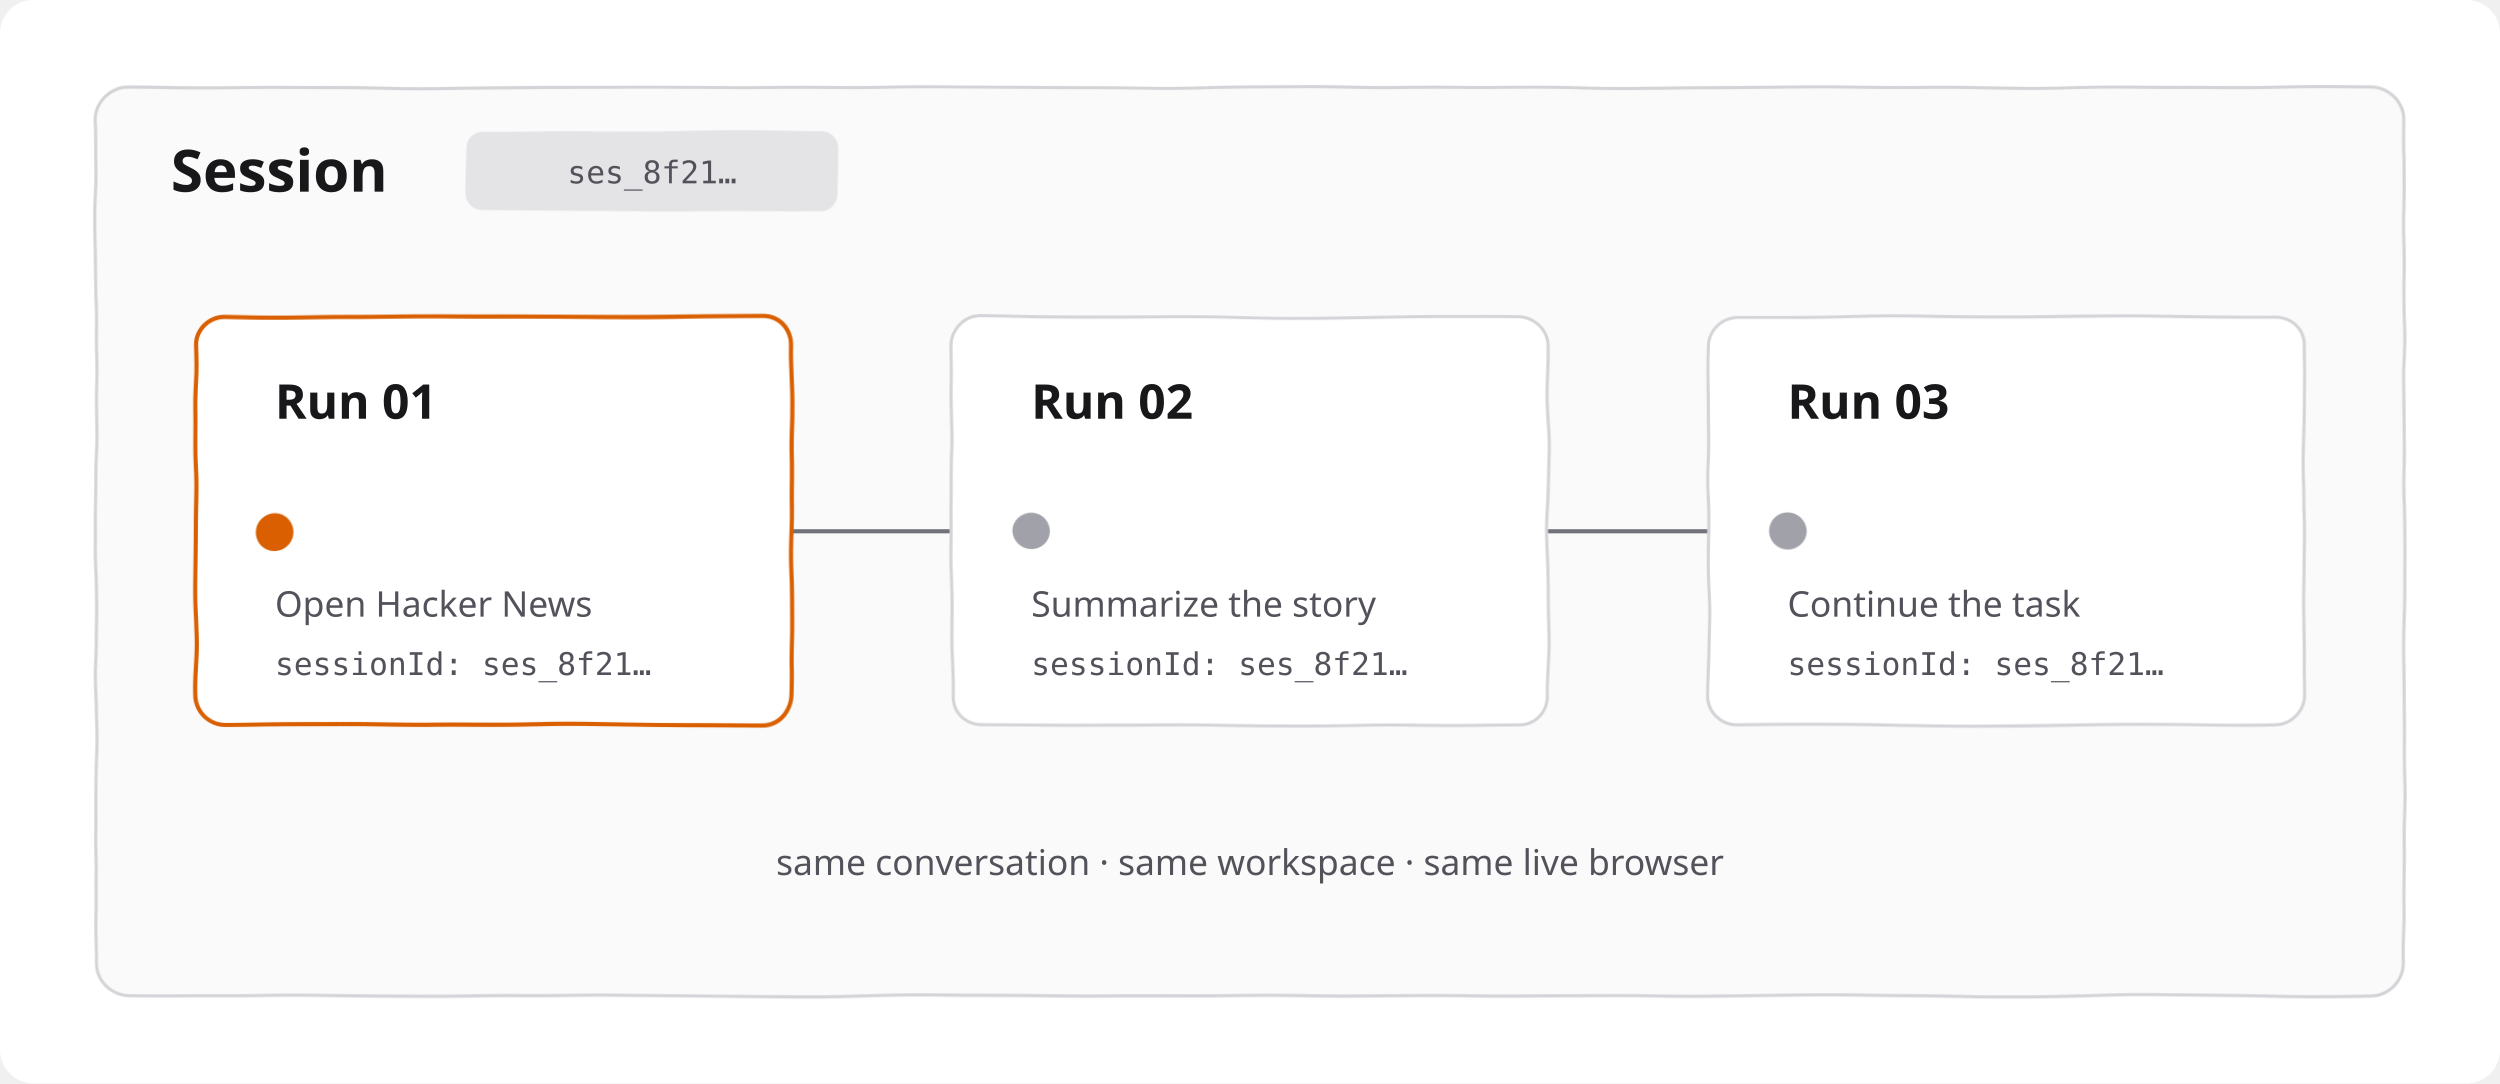
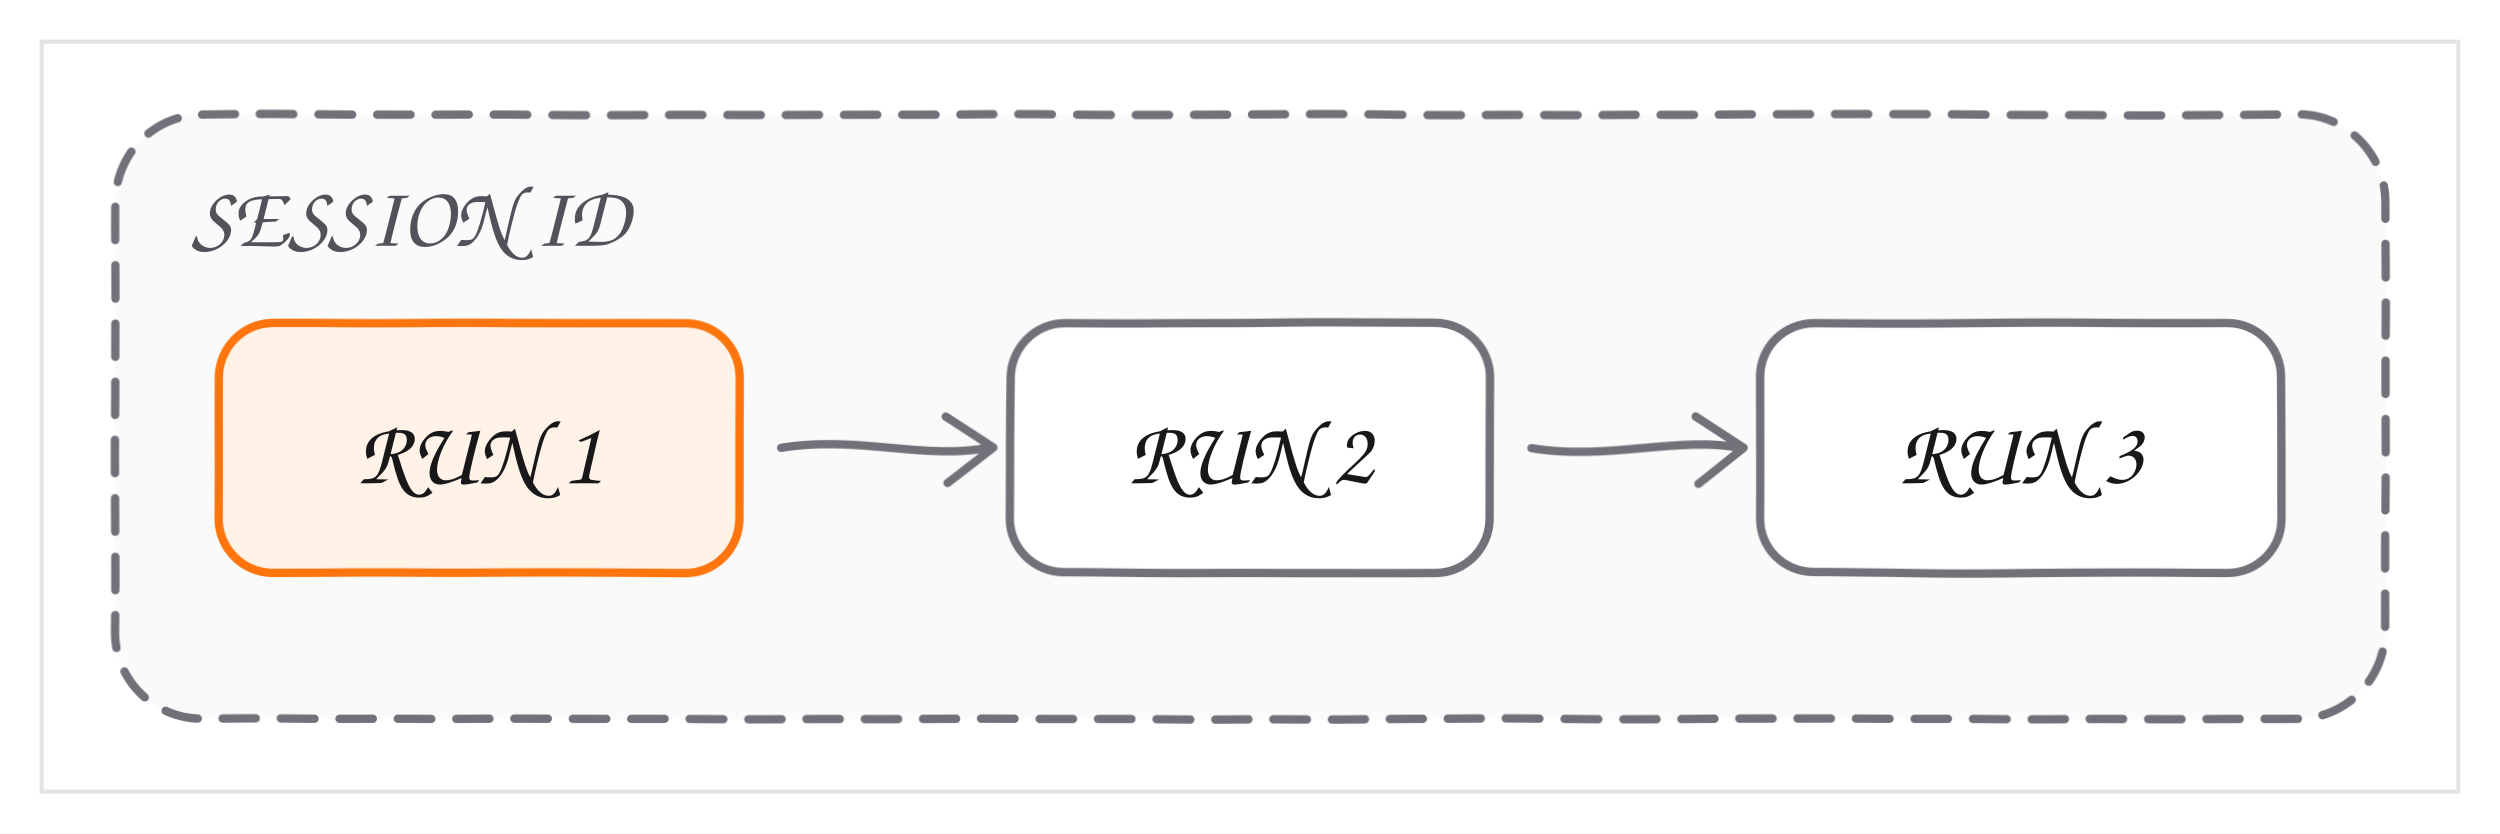
- <svg xmlns="http://www.w3.org/2000/svg" width="1200" height="520" viewBox="0 0 1200 520" fill="none" role="img" aria-labelledby="title desc">
-   <style>
-     .heading{fill:#18181B;font:650 28px Geist,ui-sans-serif,system-ui,sans-serif}
-     .label{fill:#18181B;font:620 23px Geist,ui-sans-serif,system-ui,sans-serif}
-     .body{fill:#52525B;font:17px Geist,ui-sans-serif,system-ui,sans-serif}
-     .mono{fill:#52525B;font:15px "Geist Mono",ui-monospace,monospace}
-     rect:not(.canvas),circle{filter:url(#rough)}path{stroke-linecap:round;stroke-linejoin:round}
-   </style>
+ <svg xmlns="http://www.w3.org/2000/svg" width="1200" height="400" viewBox="0 0 1200 400" role="img" aria-labelledby="title desc">
  <defs>
-     <filter id="rough" x="-3%" y="-3%" width="106%" height="106%">
-       <feTurbulence type="fractalNoise" baseFrequency=".012 .025" numOctaves="2" seed="23" result="noise" />
-       <feDisplacementMap in="SourceGraphic" in2="noise" scale="2.2" xChannelSelector="R" yChannelSelector="G" />
+     <filter id="rough">
+       <feTurbulence type="fractalNoise" baseFrequency=".01" numOctaves="2" seed="11" result="noise" />
+       <feDisplacementMap in="SourceGraphic" in2="noise" scale="1.4" />
    </filter>
-     <marker id="arrow" markerWidth="10" markerHeight="10" refX="9" refY="5" orient="auto">
-       <path d="M1 1L9 5L1 9" fill="none" stroke="#71717A" stroke-width="1.8" stroke-linecap="round" stroke-linejoin="round" />
-     </marker>
  </defs>
-   <rect class="canvas" width="1200" height="520" rx="16" fill="#FFFFFF" />
-   <rect x="46" y="42" width="1108" height="436" rx="16" fill="#FAFAFA" stroke="#D4D4D8" stroke-width="1.5" />
-   <text x="82" y="92" class="heading">Session</text>
-   <rect x="224" y="63" width="178" height="38" rx="8" fill="#E4E4E7" />
-   <text x="313" y="88" class="mono" text-anchor="middle">ses_8f21…</text>
-   <path d="M192 255H1002" stroke="#71717A" stroke-width="2" marker-end="url(#arrow)" />
-   <rect x="94" y="152" width="286" height="196" rx="14" fill="#FFFFFF" stroke="#D95F00" stroke-width="2" />
-   <circle cx="132" cy="255" r="9" fill="#D95F00" />
-   <text x="132" y="201" class="label">Run 01</text>
-   <text x="132" y="296" class="body">Open Hacker News</text>
-   <text x="132" y="324" class="mono">sessionId: ses_8f21…</text>
-   <rect x="457" y="152" width="286" height="196" rx="14" fill="#FFFFFF" stroke="#D4D4D8" stroke-width="1.5" />
-   <circle cx="495" cy="255" r="9" fill="#A1A1AA" />
-   <text x="495" y="201" class="label">Run 02</text>
-   <text x="495" y="296" class="body">Summarize the story</text>
-   <text x="495" y="324" class="mono">sessionId: ses_8f21…</text>
-   <rect x="820" y="152" width="286" height="196" rx="14" fill="#FFFFFF" stroke="#D4D4D8" stroke-width="1.5" />
-   <circle cx="858" cy="255" r="9" fill="#A1A1AA" />
-   <text x="858" y="201" class="label">Run 03</text>
-   <text x="858" y="296" class="body">Continue the task</text>
-   <text x="858" y="324" class="mono">sessionId: ses_8f21…</text>
-   <text x="600" y="420" class="body" text-anchor="middle">same conversation · same workspace · same live browser</text>
+   <rect width="1200" height="400" fill="#FFFFFF" />
+   <rect x="20" y="20" width="1160" height="360" fill="none" stroke="#E4E4E7" stroke-width="2" />
+   <g fill="none" stroke-linecap="round" stroke-linejoin="round" filter="url(#rough)">
+     <rect x="55" y="55" width="1090" height="290" rx="42" fill="#FAFAFA" stroke="#71717A" stroke-width="4" stroke-dasharray="16 12" />
+     <rect x="105" y="155" width="250" height="120" rx="26" fill="#FFF3E8" stroke="#FE750E" stroke-width="4" />
+     <path d="M375 215 C410 209 445 221 475 215" stroke="#71717A" stroke-width="4" />
+     <path d="M454 200 L477 215 L455 232" stroke="#71717A" stroke-width="4" />
+     <rect x="485" y="155" width="230" height="120" rx="26" fill="#FFFFFF" stroke="#71717A" stroke-width="4" />
+     <path d="M735 215 C770 221 805 209 835 215" stroke="#71717A" stroke-width="4" />
+     <path d="M814 200 L837 215 L815 232" stroke="#71717A" stroke-width="4" />
+     <rect x="845" y="155" width="250" height="120" rx="26" fill="#FFFFFF" stroke="#71717A" stroke-width="4" />
+   </g>
+   <g font-family="Virgil, Comic Sans MS, cursive">
+     <text x="92" y="118" font-size="42" fill="#52525B">SESSION ID</text>
+     <text x="230" y="232" font-size="44" fill="#18181B" text-anchor="middle">RUN 1</text>
+     <text x="600" y="232" font-size="44" fill="#18181B" text-anchor="middle">RUN 2</text>
+     <text x="970" y="232" font-size="44" fill="#18181B" text-anchor="middle">RUN 3</text>
+   </g>
</svg>
